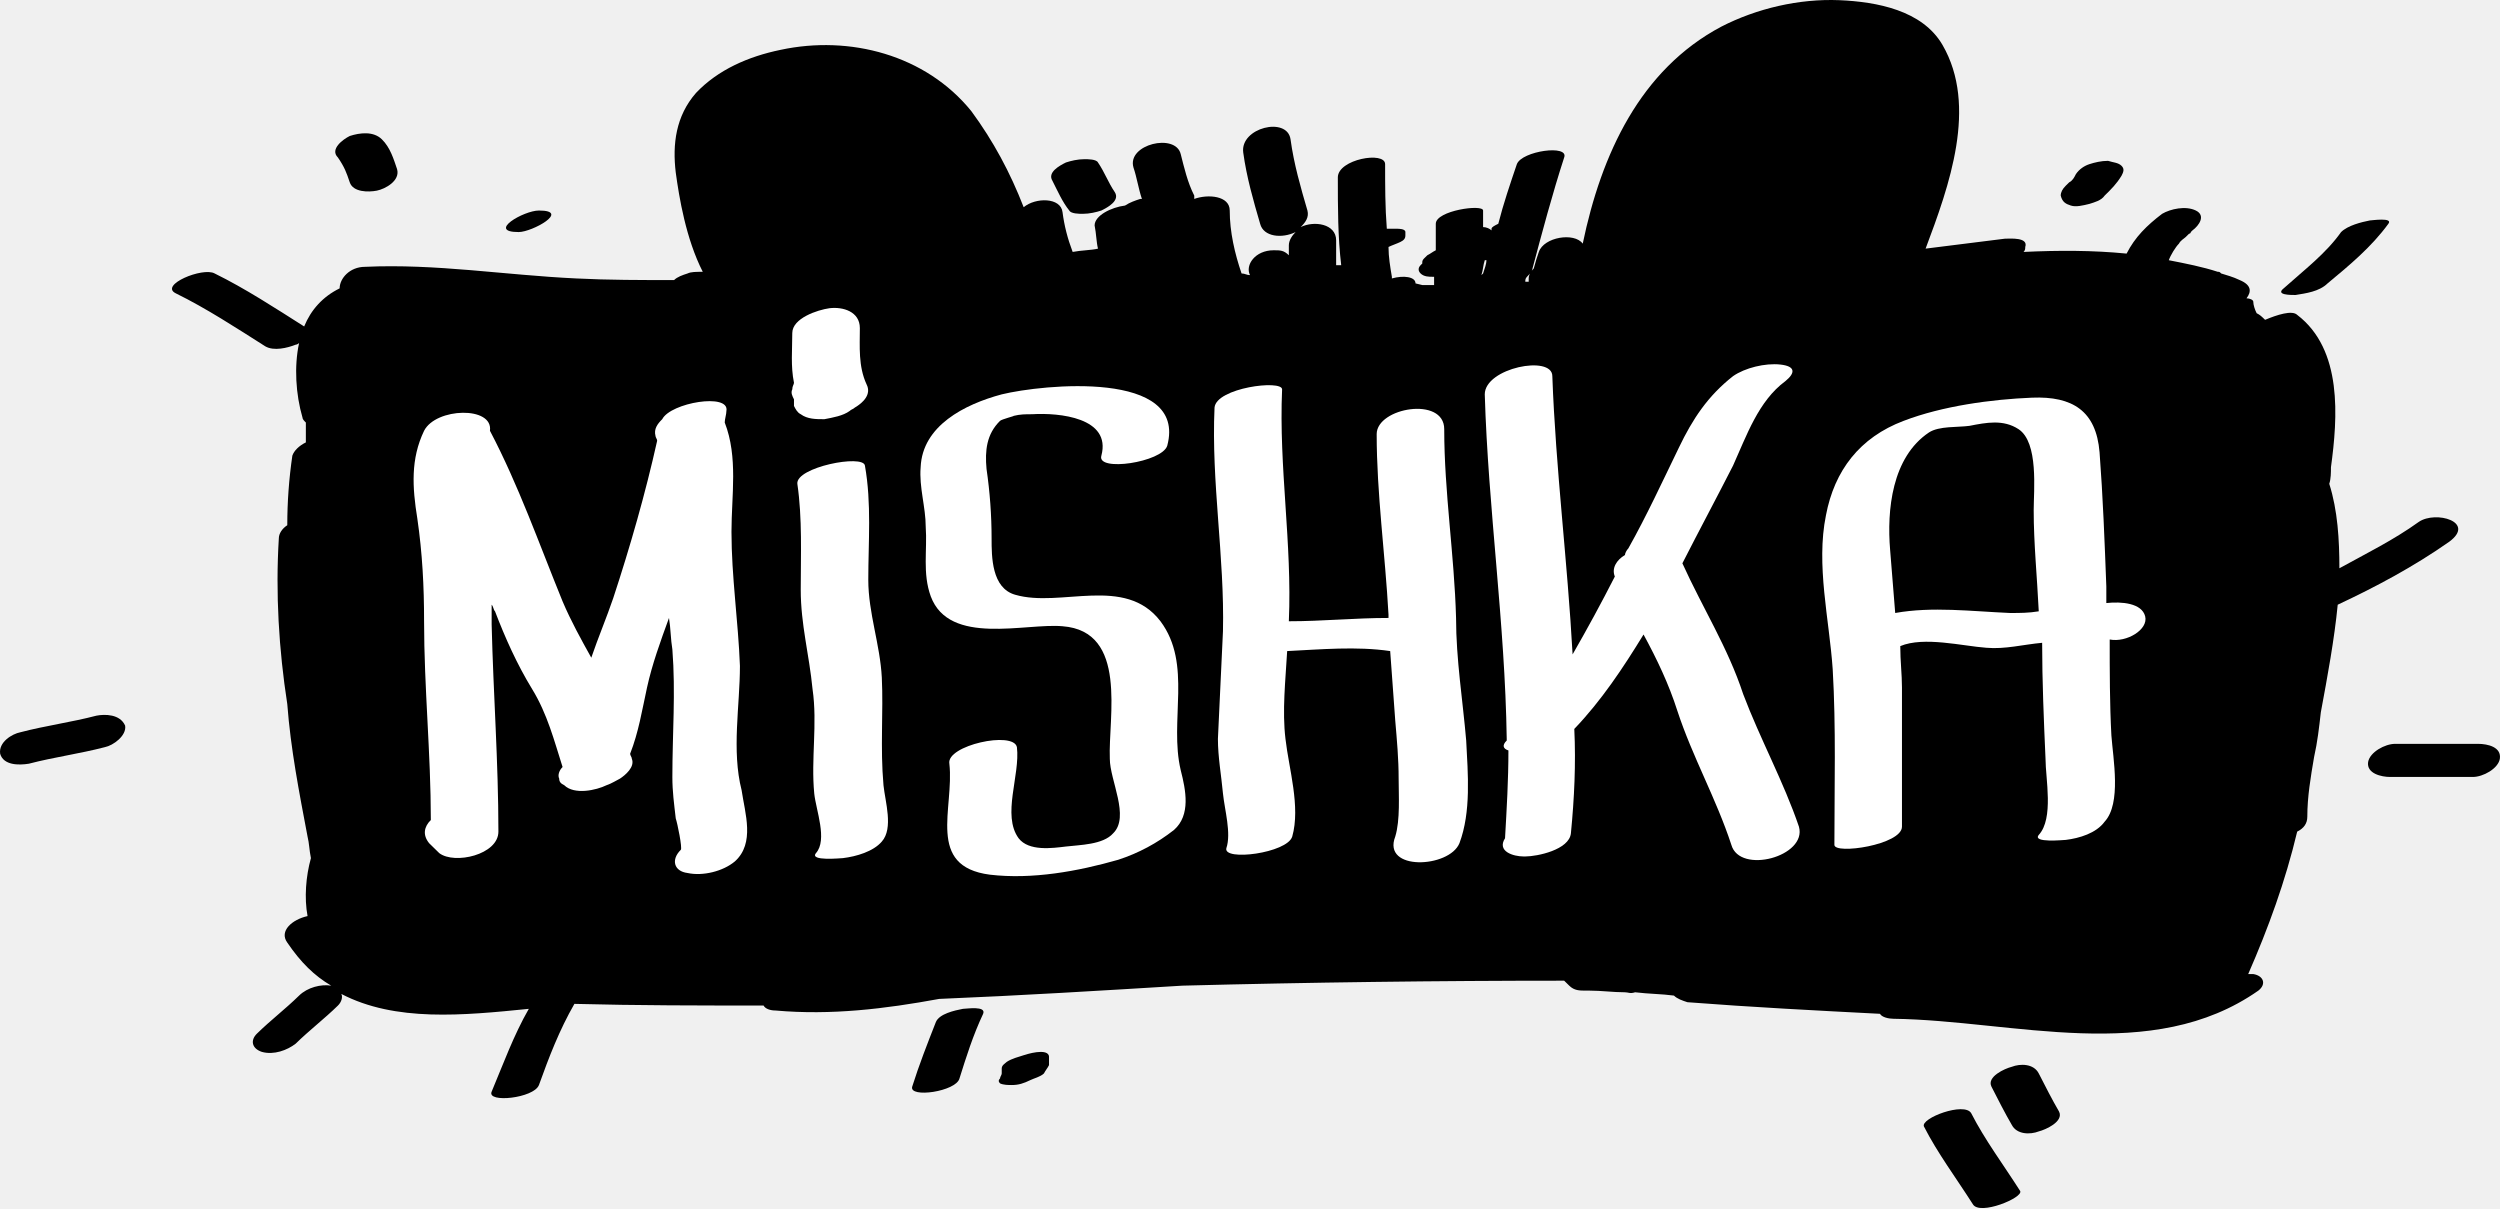
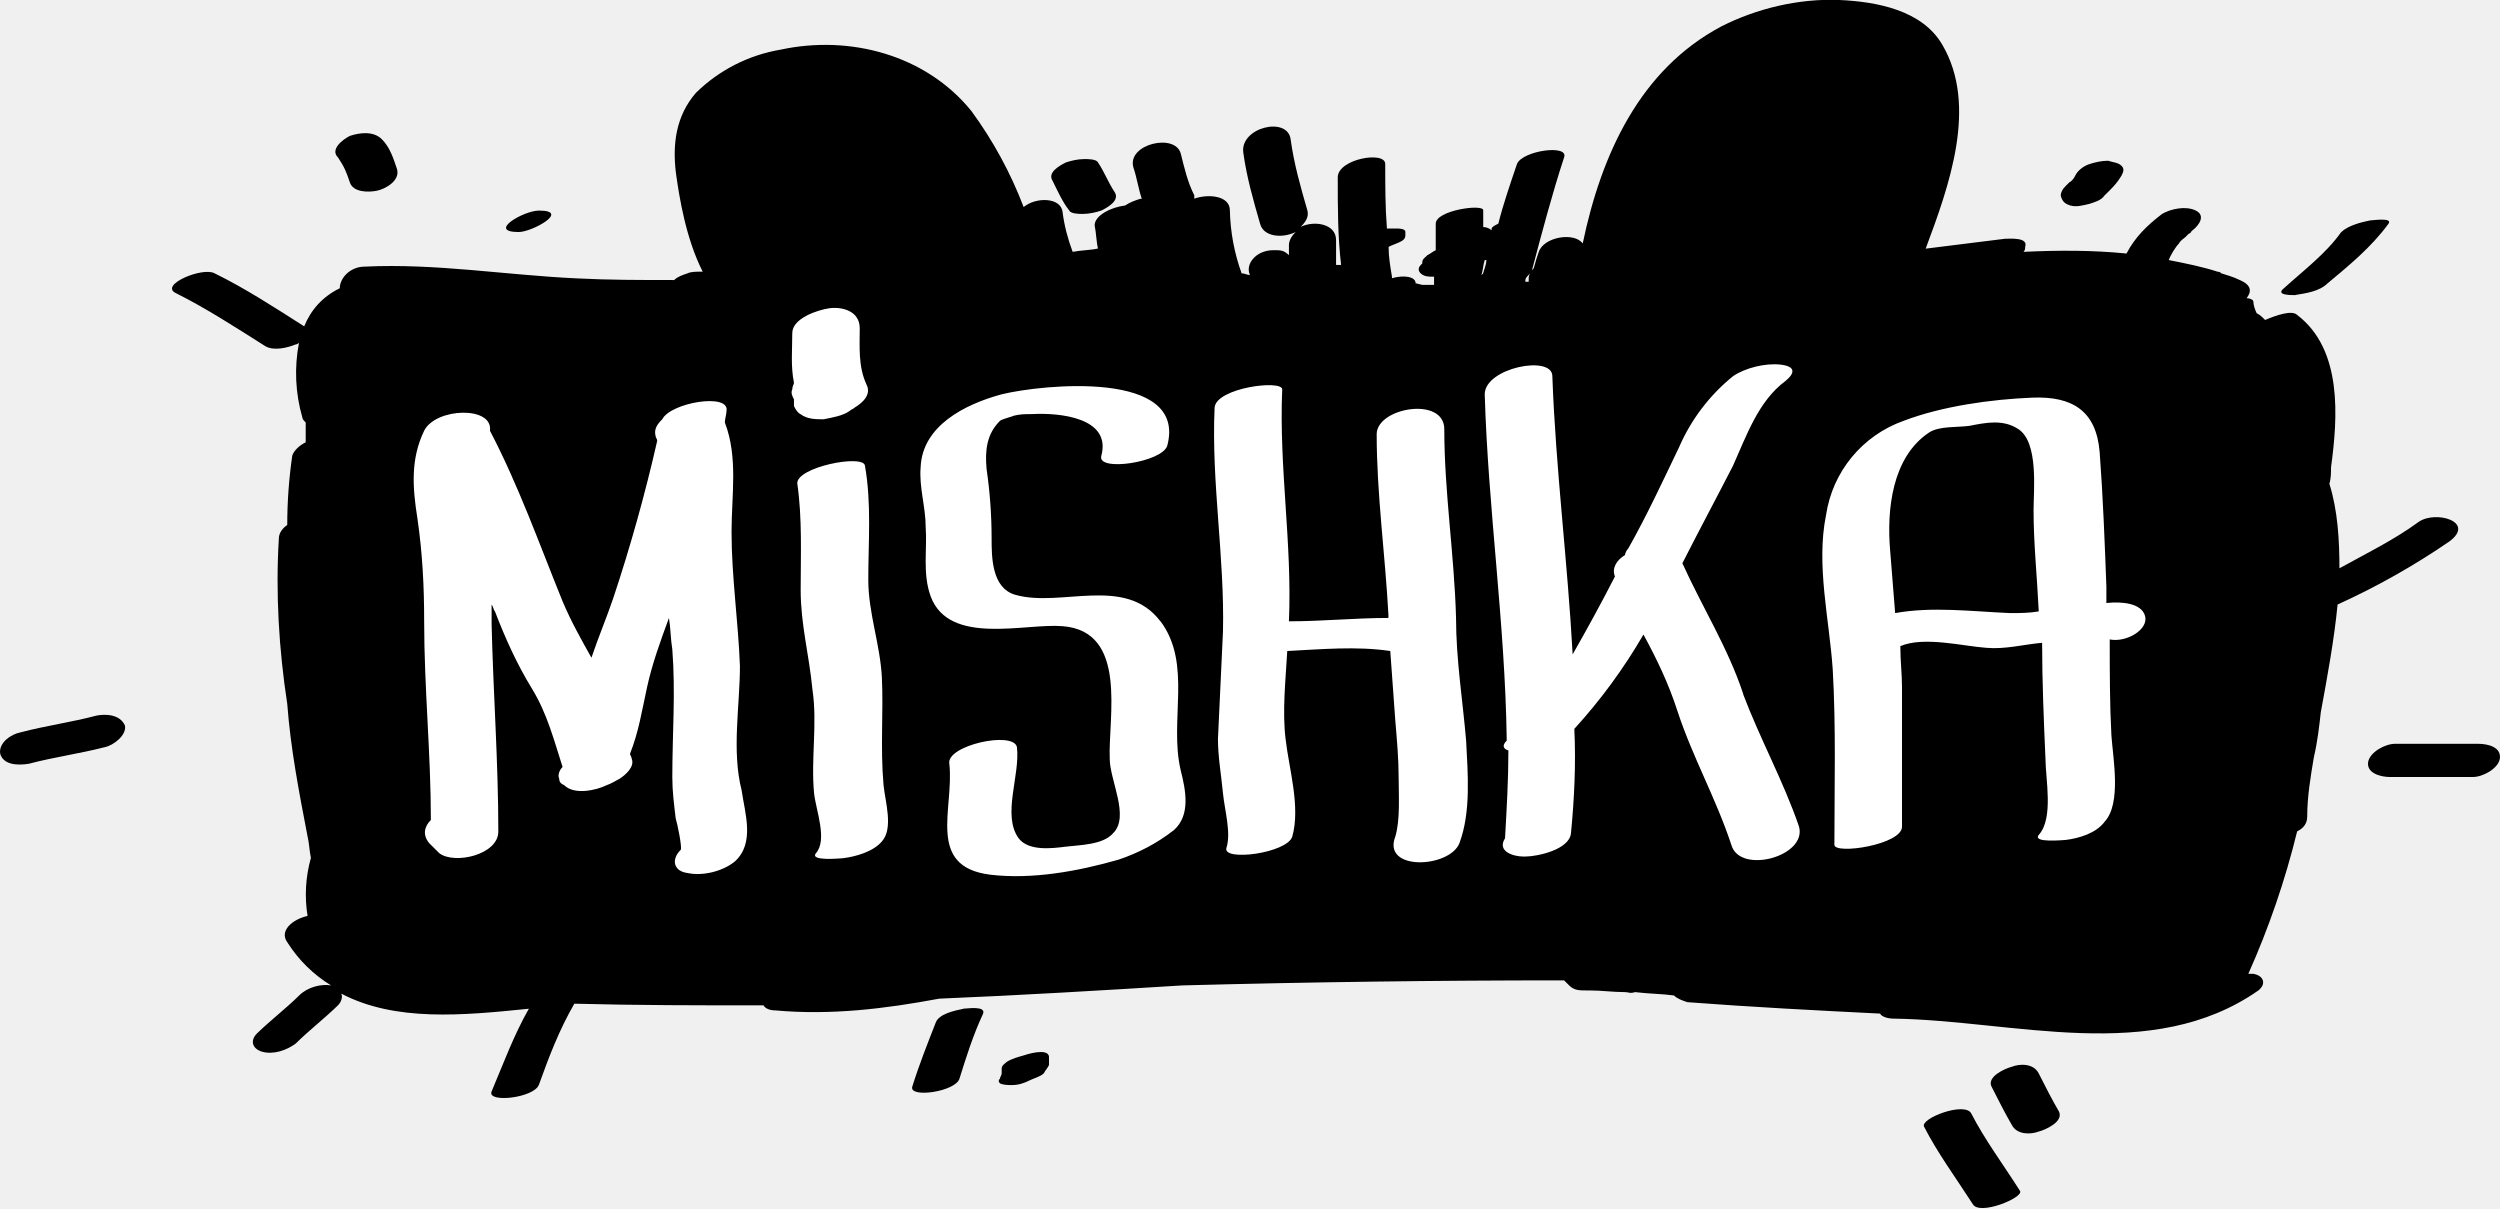
- <svg xmlns="http://www.w3.org/2000/svg" width="149" height="72" viewBox="0 0 149 72" fill="none">
-   <path d="M144.16 31.105C142.65 32.191 141.039 32.981 139.428 33.869C139.428 32.191 139.328 30.414 138.824 28.835C138.925 28.539 138.925 28.144 138.925 27.848C139.328 24.886 139.63 20.839 136.912 18.766C136.61 18.47 135.704 18.766 134.999 19.062C134.798 18.865 134.697 18.766 134.496 18.667C134.395 18.47 134.295 18.174 134.295 17.977C134.295 17.878 134.093 17.779 133.892 17.779C134.194 17.384 134.194 16.989 133.489 16.693C133.087 16.496 132.684 16.397 132.382 16.298C132.281 16.2 132.281 16.2 132.181 16.2C131.275 15.903 130.268 15.706 129.261 15.509C129.362 15.213 129.664 14.719 129.865 14.521C129.966 14.324 130.167 14.225 130.268 14.127C130.369 14.028 130.369 14.028 130.469 13.929C130.469 13.929 130.57 13.929 130.57 13.831C130.57 13.831 130.57 13.831 130.671 13.732C131.073 13.436 131.476 12.843 130.872 12.547C130.268 12.251 129.362 12.448 128.859 12.745C127.953 13.436 127.248 14.127 126.745 15.114C124.732 14.916 122.718 14.916 120.604 15.015C120.705 14.916 120.705 14.818 120.705 14.719C120.906 14.127 119.799 14.225 119.497 14.225C117.886 14.423 116.376 14.62 114.766 14.818C116.175 11.066 117.886 6.328 115.772 2.676C114.564 0.603 111.847 0.109 109.632 0.011C107.216 -0.088 104.699 0.504 102.585 1.59C97.754 4.157 95.438 9.191 94.331 14.521C93.828 13.831 92.016 14.127 91.714 15.015C91.613 15.311 91.512 15.607 91.412 16.002C91.21 16.2 91.11 16.397 91.11 16.595C91.11 16.693 91.11 16.693 91.11 16.792C91.009 16.792 91.009 16.792 90.908 16.792C90.908 16.693 90.908 16.595 91.009 16.496C91.11 16.397 91.21 16.298 91.311 16.101C91.915 13.831 92.519 11.56 93.224 9.388C93.526 8.599 90.707 8.994 90.405 9.783C90.002 10.968 89.6 12.152 89.298 13.337C89.097 13.436 88.895 13.534 88.895 13.633V13.732C88.794 13.633 88.593 13.534 88.392 13.534C88.392 13.238 88.392 12.942 88.392 12.547C88.392 12.152 85.573 12.547 85.573 13.337C85.573 13.831 85.573 14.324 85.573 14.916C85.372 15.015 85.271 15.114 85.07 15.213C84.969 15.311 84.969 15.311 84.869 15.41C84.768 15.509 84.768 15.607 84.768 15.607V15.706C84.768 15.706 84.768 15.706 84.667 15.805C84.567 15.903 84.466 16.101 84.667 16.298C84.869 16.496 85.171 16.496 85.372 16.496H85.472C85.472 16.693 85.472 16.792 85.472 16.989C85.271 16.989 84.969 16.989 84.768 16.989L84.365 16.891C84.365 16.496 83.661 16.397 82.956 16.595V16.496C82.855 15.903 82.755 15.311 82.755 14.719C82.956 14.62 83.258 14.521 83.459 14.423C83.661 14.324 83.761 14.225 83.761 14.028C83.761 13.929 83.761 13.929 83.761 13.831C83.761 13.633 83.359 13.633 83.258 13.633C83.057 13.633 82.855 13.633 82.654 13.633C82.553 12.35 82.553 11.066 82.553 9.783C82.553 8.994 79.735 9.487 79.735 10.573C79.735 12.35 79.735 14.127 79.936 15.805C79.835 15.805 79.735 15.805 79.634 15.805C79.634 15.311 79.634 14.818 79.634 14.324C79.634 13.337 78.325 13.139 77.52 13.534C77.822 13.238 78.023 12.942 77.923 12.547C77.52 11.165 77.117 9.783 76.916 8.303C76.715 6.921 73.896 7.612 74.097 9.092C74.299 10.573 74.701 11.955 75.104 13.337C75.305 14.127 76.413 14.225 77.218 13.831C77.017 14.028 76.815 14.324 76.815 14.62C76.815 14.818 76.815 15.015 76.815 15.213C76.513 14.916 76.312 14.916 75.909 14.916C74.802 14.916 74.198 15.805 74.5 16.397C74.299 16.397 74.198 16.298 73.997 16.298C73.594 15.114 73.292 13.831 73.292 12.547C73.292 11.659 71.984 11.56 71.178 11.856C71.178 11.758 71.178 11.758 71.178 11.659C70.776 10.869 70.574 9.981 70.373 9.191C70.071 7.908 67.152 8.599 67.554 9.981C67.756 10.573 67.856 11.264 68.058 11.856C68.058 11.856 68.058 11.856 67.957 11.856C67.655 11.955 67.353 12.054 67.051 12.251C66.246 12.35 65.239 12.843 65.239 13.436C65.34 13.929 65.34 14.423 65.44 14.818C65.038 14.916 64.434 14.916 63.93 15.015C63.629 14.225 63.427 13.436 63.327 12.646C63.226 11.758 61.716 11.758 61.011 12.35C60.206 10.277 59.199 8.401 57.891 6.624C55.173 3.268 50.643 2.084 46.516 2.972C44.603 3.367 42.791 4.157 41.482 5.539C40.274 6.921 40.073 8.599 40.274 10.277C40.476 11.758 40.878 14.225 41.885 16.2C41.482 16.2 41.18 16.2 40.979 16.298C40.677 16.397 40.375 16.496 40.174 16.693C38.261 16.693 36.248 16.693 34.335 16.595C30.107 16.397 25.98 15.706 21.752 15.903C20.846 15.903 20.242 16.595 20.242 17.187C19.236 17.68 18.531 18.47 18.128 19.457C16.417 18.371 14.605 17.187 12.793 16.298C12.088 15.903 9.471 16.989 10.478 17.483C12.29 18.371 14.102 19.556 15.813 20.642C16.316 20.938 17.122 20.74 17.625 20.543C17.625 20.543 17.726 20.543 17.826 20.444C17.524 21.826 17.625 23.504 18.028 24.886C18.028 24.985 18.128 25.084 18.229 25.183C18.229 25.479 18.229 25.873 18.229 26.17C18.229 26.268 18.229 26.268 18.229 26.367C17.826 26.564 17.524 26.861 17.424 27.157C17.222 28.539 17.122 29.921 17.122 31.303C16.82 31.5 16.618 31.796 16.618 32.092C16.417 35.35 16.618 38.706 17.122 41.964C17.323 44.629 17.826 47.196 18.33 49.861C18.43 50.256 18.43 50.651 18.531 51.144C18.229 52.23 18.128 53.513 18.33 54.599C17.424 54.797 16.618 55.487 17.122 56.178C17.927 57.363 18.732 58.153 19.739 58.745C19.135 58.646 18.33 58.844 17.826 59.337C17.021 60.127 16.115 60.818 15.31 61.608C14.907 62.002 15.008 62.496 15.612 62.694C16.316 62.891 17.122 62.595 17.625 62.2C18.43 61.41 19.336 60.719 20.142 59.93C20.343 59.732 20.444 59.436 20.343 59.239C23.564 60.917 27.591 60.522 31.517 60.127C30.611 61.706 30.007 63.385 29.302 65.063C29 65.754 31.819 65.457 32.121 64.668C32.725 62.99 33.329 61.41 34.234 59.831C37.959 59.93 41.784 59.93 45.509 59.93C45.61 60.127 45.912 60.226 46.214 60.226C49.535 60.522 52.757 60.127 55.978 59.535C60.81 59.337 65.642 59.041 70.474 58.745C78.023 58.548 85.674 58.449 93.224 58.449C93.324 58.548 93.425 58.646 93.526 58.745C93.828 59.041 94.13 59.041 94.532 59.041C94.633 59.041 94.633 59.041 94.734 59.041C95.438 59.041 96.143 59.14 96.848 59.14C97.049 59.14 97.15 59.239 97.452 59.14C98.257 59.239 99.062 59.239 99.767 59.337C99.968 59.535 100.27 59.633 100.572 59.732C104.397 60.028 108.223 60.226 112.048 60.423C112.149 60.621 112.551 60.719 112.853 60.719C120 60.818 128.255 63.483 134.597 59.041C135.1 58.646 134.899 58.153 134.295 58.054C134.194 58.054 134.093 58.054 133.993 58.054C135.201 55.29 136.207 52.526 136.912 49.565C137.315 49.367 137.516 49.071 137.516 48.676C137.516 47.492 137.717 46.307 137.919 45.123C138.12 44.234 138.221 43.346 138.321 42.457C138.724 40.286 139.126 38.114 139.328 36.041C141.643 34.955 143.858 33.771 145.972 32.29C147.582 31.105 145.166 30.414 144.16 31.105ZM88.392 16.298L88.291 16.397C88.392 16.101 88.392 15.805 88.493 15.509H88.593C88.593 15.706 88.493 16.002 88.392 16.298Z" fill="black" />
-   <path d="M63.729 12.547C63.83 12.744 64.333 12.744 64.534 12.744C64.937 12.744 65.34 12.646 65.642 12.547C66.044 12.349 66.749 11.954 66.447 11.461C66.044 10.869 65.843 10.276 65.44 9.684C65.34 9.487 64.836 9.487 64.635 9.487C64.232 9.487 63.83 9.585 63.528 9.684C63.125 9.882 62.42 10.276 62.722 10.77C63.024 11.362 63.326 12.053 63.729 12.547Z" fill="black" />
-   <path d="M20.846 10.869C21.047 11.461 21.953 11.461 22.457 11.363C22.96 11.264 23.866 10.77 23.665 10.079C23.463 9.487 23.262 8.796 22.759 8.303C22.255 7.809 21.45 7.908 20.846 8.105C20.443 8.303 19.638 8.895 20.141 9.388C20.544 9.981 20.645 10.277 20.846 10.869Z" fill="black" />
-   <path d="M30.912 13.831C31.718 13.831 34.033 12.547 32.12 12.547C31.214 12.547 29 13.831 30.912 13.831Z" fill="black" />
-   <path d="M123.423 12.251C123.725 12.35 124.128 12.251 124.53 12.152C124.832 12.054 125.235 11.955 125.436 11.659C125.839 11.264 126.141 10.968 126.443 10.474C126.544 10.277 126.644 10.079 126.443 9.882C126.242 9.685 125.94 9.685 125.638 9.586C125.235 9.586 124.832 9.685 124.53 9.783C124.228 9.882 123.926 10.079 123.725 10.376C123.624 10.573 123.524 10.771 123.322 10.869C123.222 10.968 123.222 10.968 123.121 11.067C122.92 11.264 122.819 11.461 122.819 11.659C122.92 12.054 123.121 12.152 123.423 12.251Z" fill="black" />
-   <path d="M136.811 17.582C137.415 17.483 138.22 17.384 138.723 16.891C140.032 15.805 141.341 14.719 142.347 13.337C142.649 12.942 141.341 13.139 141.24 13.139C140.737 13.238 139.931 13.436 139.529 13.831C138.623 15.114 137.314 16.101 136.106 17.187C135.603 17.582 136.509 17.582 136.811 17.582Z" fill="black" />
-   <path d="M147.683 44.333C146.072 44.333 144.461 44.333 142.75 44.333C142.146 44.333 141.24 44.827 141.139 45.419C141.039 46.11 141.945 46.307 142.448 46.307C144.059 46.307 145.669 46.307 147.381 46.307C147.985 46.307 148.891 45.814 148.991 45.222C149.092 44.531 148.287 44.333 147.683 44.333Z" fill="black" />
-   <path d="M57.387 60.127C56.884 60.225 55.978 60.423 55.777 60.916C55.273 62.2 54.77 63.483 54.367 64.766C54.166 65.457 56.985 65.062 57.186 64.273C57.589 62.989 57.991 61.706 58.595 60.423C58.797 59.929 57.589 60.127 57.387 60.127Z" fill="black" />
-   <path d="M62.018 62.694C61.716 62.694 61.313 62.792 61.011 62.891C60.709 62.99 60.307 63.088 60.005 63.286C59.904 63.385 59.703 63.483 59.703 63.681C59.703 63.779 59.703 63.878 59.703 63.977C59.703 64.076 59.602 64.174 59.602 64.273C59.501 64.372 59.501 64.47 59.602 64.569C59.803 64.668 60.105 64.668 60.307 64.668C60.709 64.668 61.011 64.569 61.414 64.372C61.615 64.273 62.018 64.174 62.219 63.977C62.32 63.779 62.421 63.681 62.521 63.483C62.521 63.286 62.521 63.187 62.521 62.99C62.521 62.694 62.119 62.694 62.018 62.694Z" fill="black" />
-   <path d="M117.483 66.346C117.081 65.655 114.464 66.642 114.665 67.135C115.47 68.715 116.577 70.195 117.584 71.775C117.987 72.466 120.604 71.38 120.403 70.985C119.396 69.406 118.289 67.925 117.483 66.346Z" fill="black" />
-   <path d="M121.51 63.977C121.208 63.384 120.403 63.384 119.899 63.582C119.497 63.681 118.39 64.174 118.692 64.766C119.094 65.556 119.497 66.346 119.899 67.037C120.201 67.629 121.007 67.629 121.51 67.432C121.913 67.333 123.02 66.839 122.718 66.247C122.315 65.556 121.913 64.766 121.51 63.977Z" fill="black" />
-   <path d="M5.746 42.654C4.237 43.049 2.727 43.247 1.217 43.642C0.713 43.74 -0.092 44.234 0.009 44.925C0.21 45.616 1.116 45.616 1.72 45.517C3.23 45.122 4.74 44.925 6.25 44.53C6.753 44.431 7.558 43.839 7.458 43.247C7.156 42.556 6.25 42.556 5.746 42.654Z" fill="black" />
-   <path d="M44.1 39.692C43.999 37.027 43.596 34.362 43.596 31.696C43.596 29.525 43.999 27.254 43.194 25.181C43.194 24.984 43.294 24.688 43.294 24.49C43.496 23.404 39.972 23.997 39.469 24.984C39.167 25.28 38.966 25.576 39.066 25.971C39.066 26.07 39.167 26.169 39.167 26.267C38.462 29.426 37.556 32.585 36.55 35.645C36.147 36.83 35.644 38.014 35.241 39.199C34.637 38.113 34.033 37.027 33.53 35.842C32.121 32.387 30.913 28.933 29.201 25.675C29.403 24.194 25.98 24.293 25.275 25.675C24.47 27.353 24.571 29.031 24.873 30.907C25.175 32.98 25.275 34.954 25.275 37.027C25.275 40.975 25.678 44.924 25.678 48.873C25.275 49.267 25.175 49.761 25.577 50.255C25.779 50.452 25.98 50.649 26.181 50.847C27.087 51.538 29.705 50.946 29.705 49.563C29.705 45.418 29.403 41.37 29.302 37.224C29.302 36.83 29.302 36.435 29.302 36.04C29.403 36.139 29.403 36.336 29.503 36.435C30.107 38.014 30.812 39.593 31.718 41.074C32.624 42.555 33.026 44.134 33.53 45.714C33.328 45.911 33.228 46.207 33.328 46.405C33.328 46.602 33.429 46.701 33.63 46.8C34.234 47.392 35.543 47.096 36.147 46.8C36.449 46.701 36.751 46.503 36.952 46.405C37.254 46.207 37.858 45.714 37.657 45.22C37.657 45.121 37.556 45.023 37.556 44.924C38.06 43.641 38.261 42.358 38.563 40.975C38.865 39.593 39.368 38.212 39.872 36.83C39.972 37.422 39.972 38.113 40.073 38.705C40.274 41.272 40.073 43.739 40.073 46.306C40.073 47.194 40.174 47.885 40.274 48.774C40.375 49.07 40.677 50.551 40.576 50.649C39.972 51.242 40.174 51.933 40.979 52.031C41.885 52.229 43.093 51.933 43.798 51.34C45.006 50.255 44.402 48.478 44.2 47.096C43.596 44.727 44.1 42.061 44.1 39.692Z" fill="white" />
-   <path d="M52.556 40.384C52.455 38.41 51.75 36.534 51.75 34.56C51.75 32.289 51.952 30.019 51.549 27.749C51.448 27.058 47.422 27.847 47.522 28.834C47.824 30.907 47.724 33.079 47.724 35.152C47.724 37.225 48.227 39.002 48.428 41.075C48.73 43.148 48.328 45.221 48.529 47.294C48.63 48.281 49.334 50.058 48.63 50.848C48.227 51.341 50.14 51.144 50.24 51.144C51.046 51.045 52.052 50.749 52.556 50.157C53.26 49.367 52.757 47.788 52.656 46.8C52.455 44.53 52.656 42.457 52.556 40.384Z" fill="white" />
-   <path d="M69.165 37.028C67.051 34.264 63.226 36.238 60.508 35.448C59.099 35.053 59.099 33.178 59.099 32.092C59.099 30.71 58.998 29.328 58.797 27.946C58.696 26.86 58.797 25.873 59.602 25.083C59.703 24.985 60.508 24.787 60.407 24.787C60.81 24.688 61.112 24.688 61.514 24.688C63.125 24.59 66.246 24.886 65.642 27.156C65.34 28.143 69.266 27.551 69.568 26.564C70.776 22.023 62.118 22.912 59.703 23.504C57.488 24.096 54.971 25.379 54.871 27.847C54.77 29.032 55.173 30.216 55.173 31.401C55.273 32.783 54.971 34.165 55.475 35.547C56.582 38.508 61.112 37.126 63.326 37.324C67.252 37.62 66.044 42.753 66.145 45.221C66.145 46.504 67.353 48.676 66.346 49.663C65.742 50.354 64.333 50.354 63.528 50.453C62.722 50.551 61.313 50.749 60.709 49.959C59.703 48.577 60.81 46.208 60.608 44.53C60.407 43.543 56.381 44.431 56.582 45.517C56.884 48.182 55.173 51.637 58.998 52.131C61.514 52.427 64.232 51.933 66.648 51.242C67.856 50.847 68.964 50.255 69.97 49.465C70.977 48.577 70.675 47.096 70.373 45.912C69.668 42.95 71.078 39.594 69.165 37.028Z" fill="white" />
-   <path d="M86.781 36.83C86.68 33.079 86.076 29.328 86.076 25.577C86.076 23.602 82.05 24.293 82.05 25.873C82.05 29.427 82.553 32.98 82.755 36.633C82.755 36.731 82.755 36.731 82.755 36.83C80.741 36.83 78.829 37.027 76.815 37.027C77.017 32.388 76.211 27.847 76.413 23.208C76.413 22.615 72.487 23.109 72.386 24.293C72.185 28.735 72.99 33.178 72.889 37.62C72.789 39.791 72.688 41.864 72.588 44.036C72.588 45.122 72.789 46.208 72.889 47.294C72.99 48.281 73.393 49.663 73.091 50.551C72.889 51.341 76.715 50.847 77.017 49.86C77.52 48.083 76.815 45.813 76.614 44.036C76.413 42.358 76.614 40.581 76.715 38.804C78.728 38.706 80.842 38.508 82.855 38.804C82.956 40.186 83.057 41.568 83.157 42.95C83.258 44.135 83.359 45.221 83.359 46.405C83.359 47.392 83.459 48.873 83.157 49.86C82.352 51.933 86.379 51.736 86.983 50.255C87.687 48.38 87.486 46.109 87.385 44.135C87.184 41.766 86.781 39.298 86.781 36.83Z" fill="white" />
-   <path d="M103.894 41.371C102.988 38.607 101.478 36.238 100.27 33.573C101.277 31.599 102.283 29.723 103.29 27.749C104.095 25.972 104.8 23.899 106.411 22.714C107.015 22.221 107.015 21.826 106.109 21.727C105.203 21.628 103.995 21.925 103.29 22.418C101.78 23.603 100.874 24.985 100.069 26.663C99.062 28.736 98.156 30.71 97.049 32.684C96.948 32.783 96.847 32.98 96.847 33.079C96.344 33.375 96.042 33.869 96.244 34.362C95.438 35.942 94.633 37.423 93.727 39.002C93.425 33.474 92.72 27.946 92.519 22.418C92.519 21.135 88.492 21.925 88.492 23.504C88.694 30.315 89.7 37.126 89.801 44.036C89.801 44.036 89.801 44.036 89.801 44.135C89.499 44.431 89.6 44.629 89.902 44.727C89.902 46.504 89.801 48.182 89.7 49.959C89.197 50.749 90.204 51.045 90.808 51.045H90.908C91.613 51.045 93.526 50.65 93.626 49.663C93.828 47.59 93.928 45.517 93.828 43.444C95.438 41.766 96.747 39.792 97.955 37.817C98.76 39.298 99.465 40.779 99.968 42.358C100.874 45.122 102.283 47.59 103.189 50.354C103.693 52.131 107.719 51.045 107.216 49.268C106.31 46.603 104.901 44.036 103.894 41.371Z" fill="white" />
-   <path d="M127.852 36.732C127.651 35.942 126.443 35.843 125.537 35.942C125.537 35.646 125.537 35.251 125.537 34.955C125.436 32.289 125.336 29.624 125.134 26.959C124.933 24.491 123.524 23.603 121.108 23.701C118.692 23.8 115.773 24.195 113.457 25.083C110.84 26.07 109.33 28.045 108.827 30.71C108.223 33.672 109.028 36.929 109.229 39.89C109.431 43.345 109.33 46.899 109.33 50.354C109.33 50.946 113.357 50.354 113.357 49.268C113.357 46.504 113.357 43.74 113.357 40.976C113.357 40.187 113.256 39.397 113.256 38.508C114.665 37.916 116.981 38.508 118.39 38.607C119.497 38.706 120.605 38.41 121.712 38.311C121.712 40.581 121.812 42.95 121.913 45.221C121.913 46.406 122.416 48.775 121.51 49.762C121.108 50.255 123.02 50.058 123.121 50.058C123.926 49.959 124.933 49.663 125.436 48.972C126.443 47.886 125.94 45.221 125.839 43.839C125.738 41.963 125.738 39.989 125.738 38.114C126.745 38.311 128.054 37.521 127.852 36.732ZM112.954 36.534C112.853 35.251 112.753 34.066 112.652 32.783C112.451 30.414 112.753 27.255 114.967 25.774C115.571 25.38 116.679 25.478 117.383 25.38C118.39 25.182 119.397 24.985 120.303 25.577C121.51 26.367 121.208 29.229 121.208 30.414C121.208 32.388 121.41 34.362 121.51 36.435C120.906 36.534 120.403 36.534 119.799 36.534C117.484 36.435 115.169 36.139 112.954 36.534Z" fill="white" />
-   <path d="M49.133 24.984C49.636 24.886 50.24 24.787 50.643 24.491C50.743 24.392 50.844 24.392 50.945 24.293C51.448 23.997 51.951 23.504 51.649 22.911C51.146 21.826 51.247 20.641 51.247 19.555C51.247 18.568 50.24 18.272 49.435 18.37C48.73 18.469 47.22 18.963 47.22 19.851C47.22 20.838 47.12 21.826 47.321 22.813C47.321 22.911 47.22 23.01 47.22 23.207C47.12 23.405 47.22 23.602 47.321 23.8V23.898C47.321 23.997 47.321 24.096 47.321 24.195C47.422 24.392 47.522 24.59 47.724 24.688C48.126 24.984 48.63 24.984 49.133 24.984Z" fill="white" />
+ <svg xmlns="http://www.w3.org/2000/svg" width="149" height="72" fill="none">
+   <path d="M144.16 31.1c-1.51 1.1-3.12 1.88-4.73 2.77 0-1.68-.1-3.46-.6-5.04.1-.3.1-.69.1-.98.4-2.96.7-7.01-2.02-9.08-.3-.3-1.2 0-1.91.3-.2-.2-.3-.3-.5-.4-.1-.2-.2-.5-.2-.7 0-.1-.2-.2-.4-.2.3-.39.3-.78-.41-1.08-.4-.2-.8-.3-1.1-.4-.1-.09-.1-.09-.2-.09-.91-.3-1.92-.5-2.93-.7.1-.29.4-.78.6-.98.1-.2.3-.3.4-.4l.2-.2s.11 0 .11-.09l.1-.1c.4-.3.8-.89.2-1.18-.6-.3-1.5-.1-2.01.2-.9.69-1.61 1.38-2.12 2.36-2-.2-4.02-.2-6.14-.1.1-.1.1-.2.1-.3.2-.58-.9-.48-1.2-.48l-4.73.59c1.4-3.75 3.12-8.5 1-12.14C114.57.6 111.85.1 109.63 0c-2.41-.1-4.93.5-7.05 1.58-4.83 2.57-7.14 7.6-8.25 12.93-.5-.69-2.31-.4-2.62.5-.1.3-.2.59-.3.98-.2.2-.3.4-.3.6v.2h-.2c0-.1 0-.2.1-.3.1-.1.2-.2.3-.4.6-2.27 1.2-4.54 1.91-6.71.3-.8-2.51-.4-2.81.4-.4 1.18-.81 2.36-1.11 3.55-.2.1-.4.2-.4.3v.1c-.1-.1-.3-.2-.5-.2v-1c0-.39-2.83 0-2.83.8v1.58c-.2.1-.3.2-.5.3l-.2.19c-.1.1-.1.2-.1.2v.1l-.1.1c-.1.1-.2.3 0 .49.2.2.5.2.7.2h.1v.49h-.7l-.4-.1c0-.4-.7-.5-1.41-.3v-.1c-.1-.59-.2-1.18-.2-1.77.2-.1.5-.2.7-.3.2-.1.3-.2.3-.4v-.19c0-.2-.4-.2-.5-.2h-.6c-.1-1.28-.1-2.56-.1-3.85 0-.79-2.83-.3-2.83.8 0 1.77 0 3.55.2 5.22h-.3v-1.48c0-.98-1.3-1.18-2.11-.79.3-.3.5-.59.4-.98-.4-1.38-.8-2.77-1-4.25-.2-1.38-3.02-.69-2.82.8.2 1.47.6 2.85 1 4.24.2.79 1.31.89 2.12.5-.2.19-.4.48-.4.78v.6c-.3-.3-.5-.3-.91-.3-1.1 0-1.71.88-1.41 1.48-.2 0-.3-.1-.5-.1a11.8 11.8 0 01-.7-3.75c0-.9-1.32-.99-2.12-.7v-.2c-.4-.78-.6-1.67-.8-2.46-.3-1.28-3.23-.6-2.83.8.2.58.3 1.27.5 1.87h-.1c-.3.1-.6.2-.9.4-.8.09-1.81.58-1.81 1.18.1.49.1.98.2 1.38-.4.1-1 .1-1.51.2-.3-.8-.5-1.58-.6-2.37-.1-.9-1.61-.9-2.32-.3a24.4 24.4 0 00-3.12-5.73c-2.72-3.35-7.25-4.54-11.37-3.65a9.44 9.44 0 00-5.04 2.57c-1.2 1.38-1.4 3.06-1.2 4.74.2 1.48.6 3.95 1.6 5.92-.4 0-.7 0-.9.1-.3.1-.6.2-.8.4-1.92 0-3.93 0-5.84-.1-4.23-.2-8.36-.9-12.59-.7-.9 0-1.5.7-1.5 1.29-1.01.49-1.72 1.28-2.12 2.27-1.71-1.09-3.52-2.27-5.34-3.16-.7-.4-3.32.69-2.31 1.18 1.81.9 3.62 2.08 5.33 3.16.5.3 1.31.1 1.81-.1 0 0 .1 0 .2-.1a9.5 9.5 0 00.2 4.45c0 .1.1.2.2.3v1.18c-.4.2-.7.5-.8.79-.2 1.38-.3 2.76-.3 4.14-.3.2-.5.5-.5.8-.2 3.25 0 6.6.5 9.86.2 2.67.7 5.24 1.21 7.9.1.4.1.8.2 1.28a8.04 8.04 0 00-.2 3.46c-.9.2-1.71.89-1.2 1.58a8.03 8.03 0 002.6 2.56c-.6-.1-1.4.1-1.9.6-.8.79-1.71 1.48-2.52 2.27-.4.4-.3.89.3 1.08.7.2 1.51-.1 2.02-.49.8-.79 1.7-1.48 2.51-2.27.2-.2.3-.5.2-.7 3.22 1.69 7.25 1.3 11.18.9-.9 1.58-1.51 3.25-2.22 4.93-.3.7 2.52.4 2.82-.4.6-1.67 1.2-3.25 2.11-4.83 3.73.1 7.55.1 11.28.1.1.2.4.3.7.3 3.33.3 6.55-.1 9.77-.7 4.83-.2 9.66-.49 14.5-.79 7.54-.2 15.2-.3 22.74-.3l.3.3c.3.3.61.3 1.01.3h.2c.7 0 1.41.1 2.12.1.2 0 .3.1.6 0 .8.1 1.61.1 2.32.2.2.2.5.3.8.4 3.83.29 7.65.49 11.48.68.1.2.5.3.8.3 7.15.1 15.4 2.76 21.75-1.68.5-.4.3-.89-.3-.99h-.3a49.86 49.86 0 002.91-8.49c.4-.2.6-.49.6-.88 0-1.19.2-2.37.4-3.56.21-.89.31-1.77.41-2.66.4-2.17.8-4.35 1-6.42a43.92 43.92 0 006.65-3.75c1.61-1.18-.8-1.88-1.81-1.18zM88.39 16.3l-.1.1c.1-.3.1-.6.2-.9h.1c0 .2-.1.5-.2.8z" fill="#000" />
+   <path d="M63.73 12.55c.1.2.6.2.8.2.4 0 .81-.1 1.11-.2.4-.2 1.1-.6.8-1.09-.4-.6-.6-1.18-1-1.78-.1-.2-.6-.2-.8-.2-.4 0-.81.1-1.11.2-.4.2-1.11.6-.8 1.09.3.6.6 1.28 1 1.78zM20.85 10.87c.2.6 1.1.6 1.6.5.51-.1 1.42-.6 1.21-1.3-.2-.58-.4-1.27-.9-1.77s-1.31-.4-1.91-.2c-.4.2-1.21.8-.7 1.29.4.6.5.89.7 1.48zM30.91 13.83c.8 0 3.12-1.28 1.21-1.28-.9 0-3.12 1.28-1.2 1.28zM123.42 12.25c.3.1.7 0 1.11-.1.3-.1.7-.2.9-.5.4-.39.71-.68 1.01-1.18.1-.2.2-.4 0-.59-.2-.2-.5-.2-.8-.3-.4 0-.8.1-1.11.2-.3.1-.6.3-.8.6-.1.2-.2.39-.4.49l-.2.2c-.21.2-.31.4-.31.59.1.4.3.5.6.6zM136.81 17.58c.6-.1 1.41-.2 1.91-.69 1.31-1.09 2.62-2.17 3.63-3.55.3-.4-1-.2-1.11-.2-.5.1-1.3.3-1.71.7-.9 1.27-2.22 2.26-3.42 3.35-.5.4.4.4.7.4zM147.68 44.33h-4.93c-.6 0-1.51.5-1.61 1.09-.1.69.8.89 1.3.89h4.94c.6 0 1.51-.5 1.61-1.09.1-.69-.7-.89-1.3-.89zM57.39 60.13c-.5.1-1.41.3-1.61.79-.5 1.28-1.01 2.56-1.41 3.85-.2.69 2.61.3 2.82-.5.4-1.28.8-2.56 1.4-3.85.2-.5-1-.3-1.2-.3zM62.02 62.7c-.3 0-.7.1-1 .2-.31.09-.71.19-1.02.39-.1.1-.3.2-.3.4v.29c0 .1-.1.2-.1.3-.1.1-.1.19 0 .29.2.1.5.1.7.1.4 0 .71-.1 1.11-.3.2-.1.6-.2.8-.4.11-.2.21-.29.31-.49V63c0-.3-.4-.3-.5-.3zM117.48 66.35c-.4-.7-3.02.3-2.81.79.8 1.57 1.9 3.06 2.91 4.63.4.7 3.02-.39 2.82-.78-1-1.58-2.11-3.06-2.92-4.64zM121.51 63.98c-.3-.6-1.1-.6-1.61-.4-.4.1-1.51.6-1.2 1.19.4.79.8 1.58 1.2 2.27.3.59 1.1.59 1.61.4.4-.1 1.51-.6 1.2-1.2-.4-.68-.8-1.47-1.2-2.26zM5.75 42.65c-1.51.4-3.02.6-4.53 1-.5.09-1.31.58-1.21 1.27.2.7 1.1.7 1.71.6 1.51-.4 3.02-.6 4.53-.99.5-.1 1.3-.7 1.2-1.28-.3-.7-1.2-.7-1.7-.6z" fill="#000" />
+   <path d="M44.1 39.7c-.1-2.67-.5-5.34-.5-8 0-2.18.4-4.45-.4-6.52 0-.2.1-.5.1-.69.2-1.09-3.33-.5-3.83.5-.3.29-.5.59-.4.98 0 .1.1.2.1.3a99.61 99.61 0 01-2.62 9.38c-.4 1.18-.9 2.36-1.3 3.55-.61-1.09-1.22-2.17-1.72-3.36-1.4-3.45-2.62-6.9-4.33-10.17.2-1.48-3.22-1.38-3.92 0-.81 1.68-.7 3.36-.4 5.24.3 2.07.4 4.04.4 6.12 0 3.95.4 7.9.4 11.84-.4.4-.5.9-.1 1.38l.6.6c.9.69 3.52.1 3.52-1.29 0-4.14-.3-8.19-.4-12.34v-1.18c.1.1.1.3.2.4.6 1.57 1.31 3.15 2.22 4.63.9 1.48 1.3 3.06 1.81 4.64-.2.2-.3.5-.2.7 0 .2.1.3.3.39.6.6 1.91.3 2.52 0 .3-.1.6-.3.8-.4.3-.2.9-.69.7-1.18 0-.1-.1-.2-.1-.3.51-1.28.71-2.56 1.01-3.94.3-1.39.8-2.77 1.31-4.15.1.6.1 1.28.2 1.88.2 2.56 0 5.03 0 7.6 0 .88.1 1.58.2 2.46.1.3.4 1.78.3 1.88-.6.6-.4 1.28.4 1.38.91.2 2.12-.1 2.83-.69 1.2-1.09.6-2.86.4-4.24-.6-2.37-.1-5.04-.1-7.4zM52.56 40.38c-.1-1.97-.81-3.85-.81-5.82 0-2.27.2-4.54-.2-6.81-.1-.7-4.13.1-4.03 1.08.3 2.08.2 4.25.2 6.32 0 2.08.5 3.85.7 5.93.31 2.07-.1 4.14.1 6.21.11 1 .81 2.77.11 3.56-.4.5 1.51.3 1.61.3.8-.1 1.81-.4 2.32-1 .7-.78.2-2.36.1-3.35-.2-2.27 0-4.34-.1-6.42zM69.16 37.03c-2.1-2.77-5.93-.8-8.65-1.58-1.41-.4-1.41-2.27-1.41-3.36 0-1.38-.1-2.76-.3-4.14-.1-1.09 0-2.08.8-2.87.1-.1.9-.3.8-.3.41-.1.71-.1 1.11-.1 1.62-.09 4.74.2 4.13 2.48-.3.98 3.63.4 3.93-.6 1.2-4.54-7.45-3.65-9.87-3.06-2.21.6-4.73 1.88-4.83 4.35-.1 1.18.3 2.37.3 3.55.1 1.38-.2 2.76.3 4.15 1.11 2.96 5.64 1.58 7.86 1.77 3.92.3 2.71 5.43 2.81 7.9 0 1.28 1.21 3.46.2 4.44-.6.7-2 .7-2.81.8-.8.1-2.22.29-2.82-.5-1-1.38.1-3.75-.1-5.43-.2-.99-4.23-.1-4.03.99.3 2.66-1.4 6.12 2.42 6.61 2.51.3 5.23-.2 7.65-.89 1.2-.4 2.31-.98 3.32-1.77 1-.9.7-2.37.4-3.56-.7-2.96.7-6.32-1.2-8.88zM86.78 36.83c-.1-3.75-.7-7.5-.7-11.25 0-1.98-4.03-1.29-4.03.3 0 3.55.5 7.1.7 10.75v.2c-2 0-3.92.2-5.93.2.2-4.64-.6-9.18-.4-13.82 0-.6-3.93-.1-4.03 1.08-.2 4.45.6 8.89.5 13.33l-.3 6.42c0 1.08.2 2.17.3 3.25.1 1 .5 2.37.2 3.26-.2.8 3.62.3 3.93-.69.5-1.78-.2-4.05-.4-5.82-.2-1.68 0-3.46.1-5.24 2-.1 4.12-.3 6.14 0l.3 4.15c.1 1.18.2 2.27.2 3.46 0 .98.1 2.46-.2 3.45-.8 2.07 3.22 1.88 3.82.4.7-1.88.5-4.15.4-6.13-.2-2.36-.6-4.83-.6-7.3zM103.9 41.37c-.91-2.76-2.42-5.13-3.63-7.8 1-1.97 2.01-3.85 3.02-5.82.8-1.78 1.51-3.85 3.12-5.04.6-.49.6-.88-.3-.98-.9-.1-2.11.2-2.82.69a11.17 11.17 0 00-3.22 4.24c-1 2.08-1.91 4.05-3.02 6.02-.1.1-.2.3-.2.4-.5.3-.8.79-.6 1.28-.81 1.58-1.62 3.06-2.52 4.64-.3-5.53-1.01-11.05-1.21-16.58 0-1.29-4.03-.5-4.03 1.08.2 6.82 1.21 13.63 1.31 20.54v.1c-.3.3-.2.49.1.59 0 1.77-.1 3.45-.2 5.23-.5.79.5 1.09 1.1 1.09h.1c.71 0 2.63-.4 2.73-1.39.2-2.07.3-4.14.2-6.22a32.57 32.57 0 004.12-5.62c.81 1.48 1.51 2.96 2.02 4.54.9 2.76 2.31 5.23 3.22 8 .5 1.77 4.53.69 4.03-1.1-.91-2.66-2.32-5.22-3.33-7.89zM127.85 36.73c-.2-.79-1.4-.89-2.31-.79v-.99c-.1-2.66-.2-5.33-.4-8-.2-2.46-1.62-3.35-4.03-3.25-2.42.1-5.34.5-7.65 1.38a7.06 7.06 0 00-4.63 5.63c-.6 2.96.2 6.22.4 9.18.2 3.46.1 7 .1 10.46 0 .6 4.03 0 4.03-1.08v-8.3c0-.78-.1-1.57-.1-2.46 1.4-.6 3.72 0 5.13.1 1.1.1 2.22-.2 3.32-.3 0 2.27.1 4.64.2 6.91 0 1.19.5 3.55-.4 4.54-.4.5 1.51.3 1.61.3.8-.1 1.81-.4 2.32-1.09 1-1.08.5-3.75.4-5.13-.1-1.88-.1-3.85-.1-5.73 1 .2 2.31-.59 2.11-1.38zm-14.9-.2l-.3-3.75c-.2-2.37.1-5.52 2.32-7 .6-.4 1.7-.3 2.41-.4 1.01-.2 2.02-.4 2.92.2 1.21.79.9 3.65.9 4.83 0 1.98.21 3.95.31 6.03-.6.1-1.1.1-1.71.1-2.32-.1-4.63-.4-6.85 0zM49.13 24.98c.5-.1 1.11-.2 1.51-.49.1-.1.2-.1.3-.2.5-.3 1.01-.79.7-1.38-.5-1.08-.4-2.27-.4-3.35 0-1-1-1.29-1.8-1.19-.71.1-2.22.6-2.22 1.48 0 .99-.1 1.98.1 2.96 0 .1-.1.2-.1.4-.1.2 0 .4.1.59v.4c.1.2.2.39.4.49.4.3.91.3 1.41.3z" fill="#fff" />
</svg>
